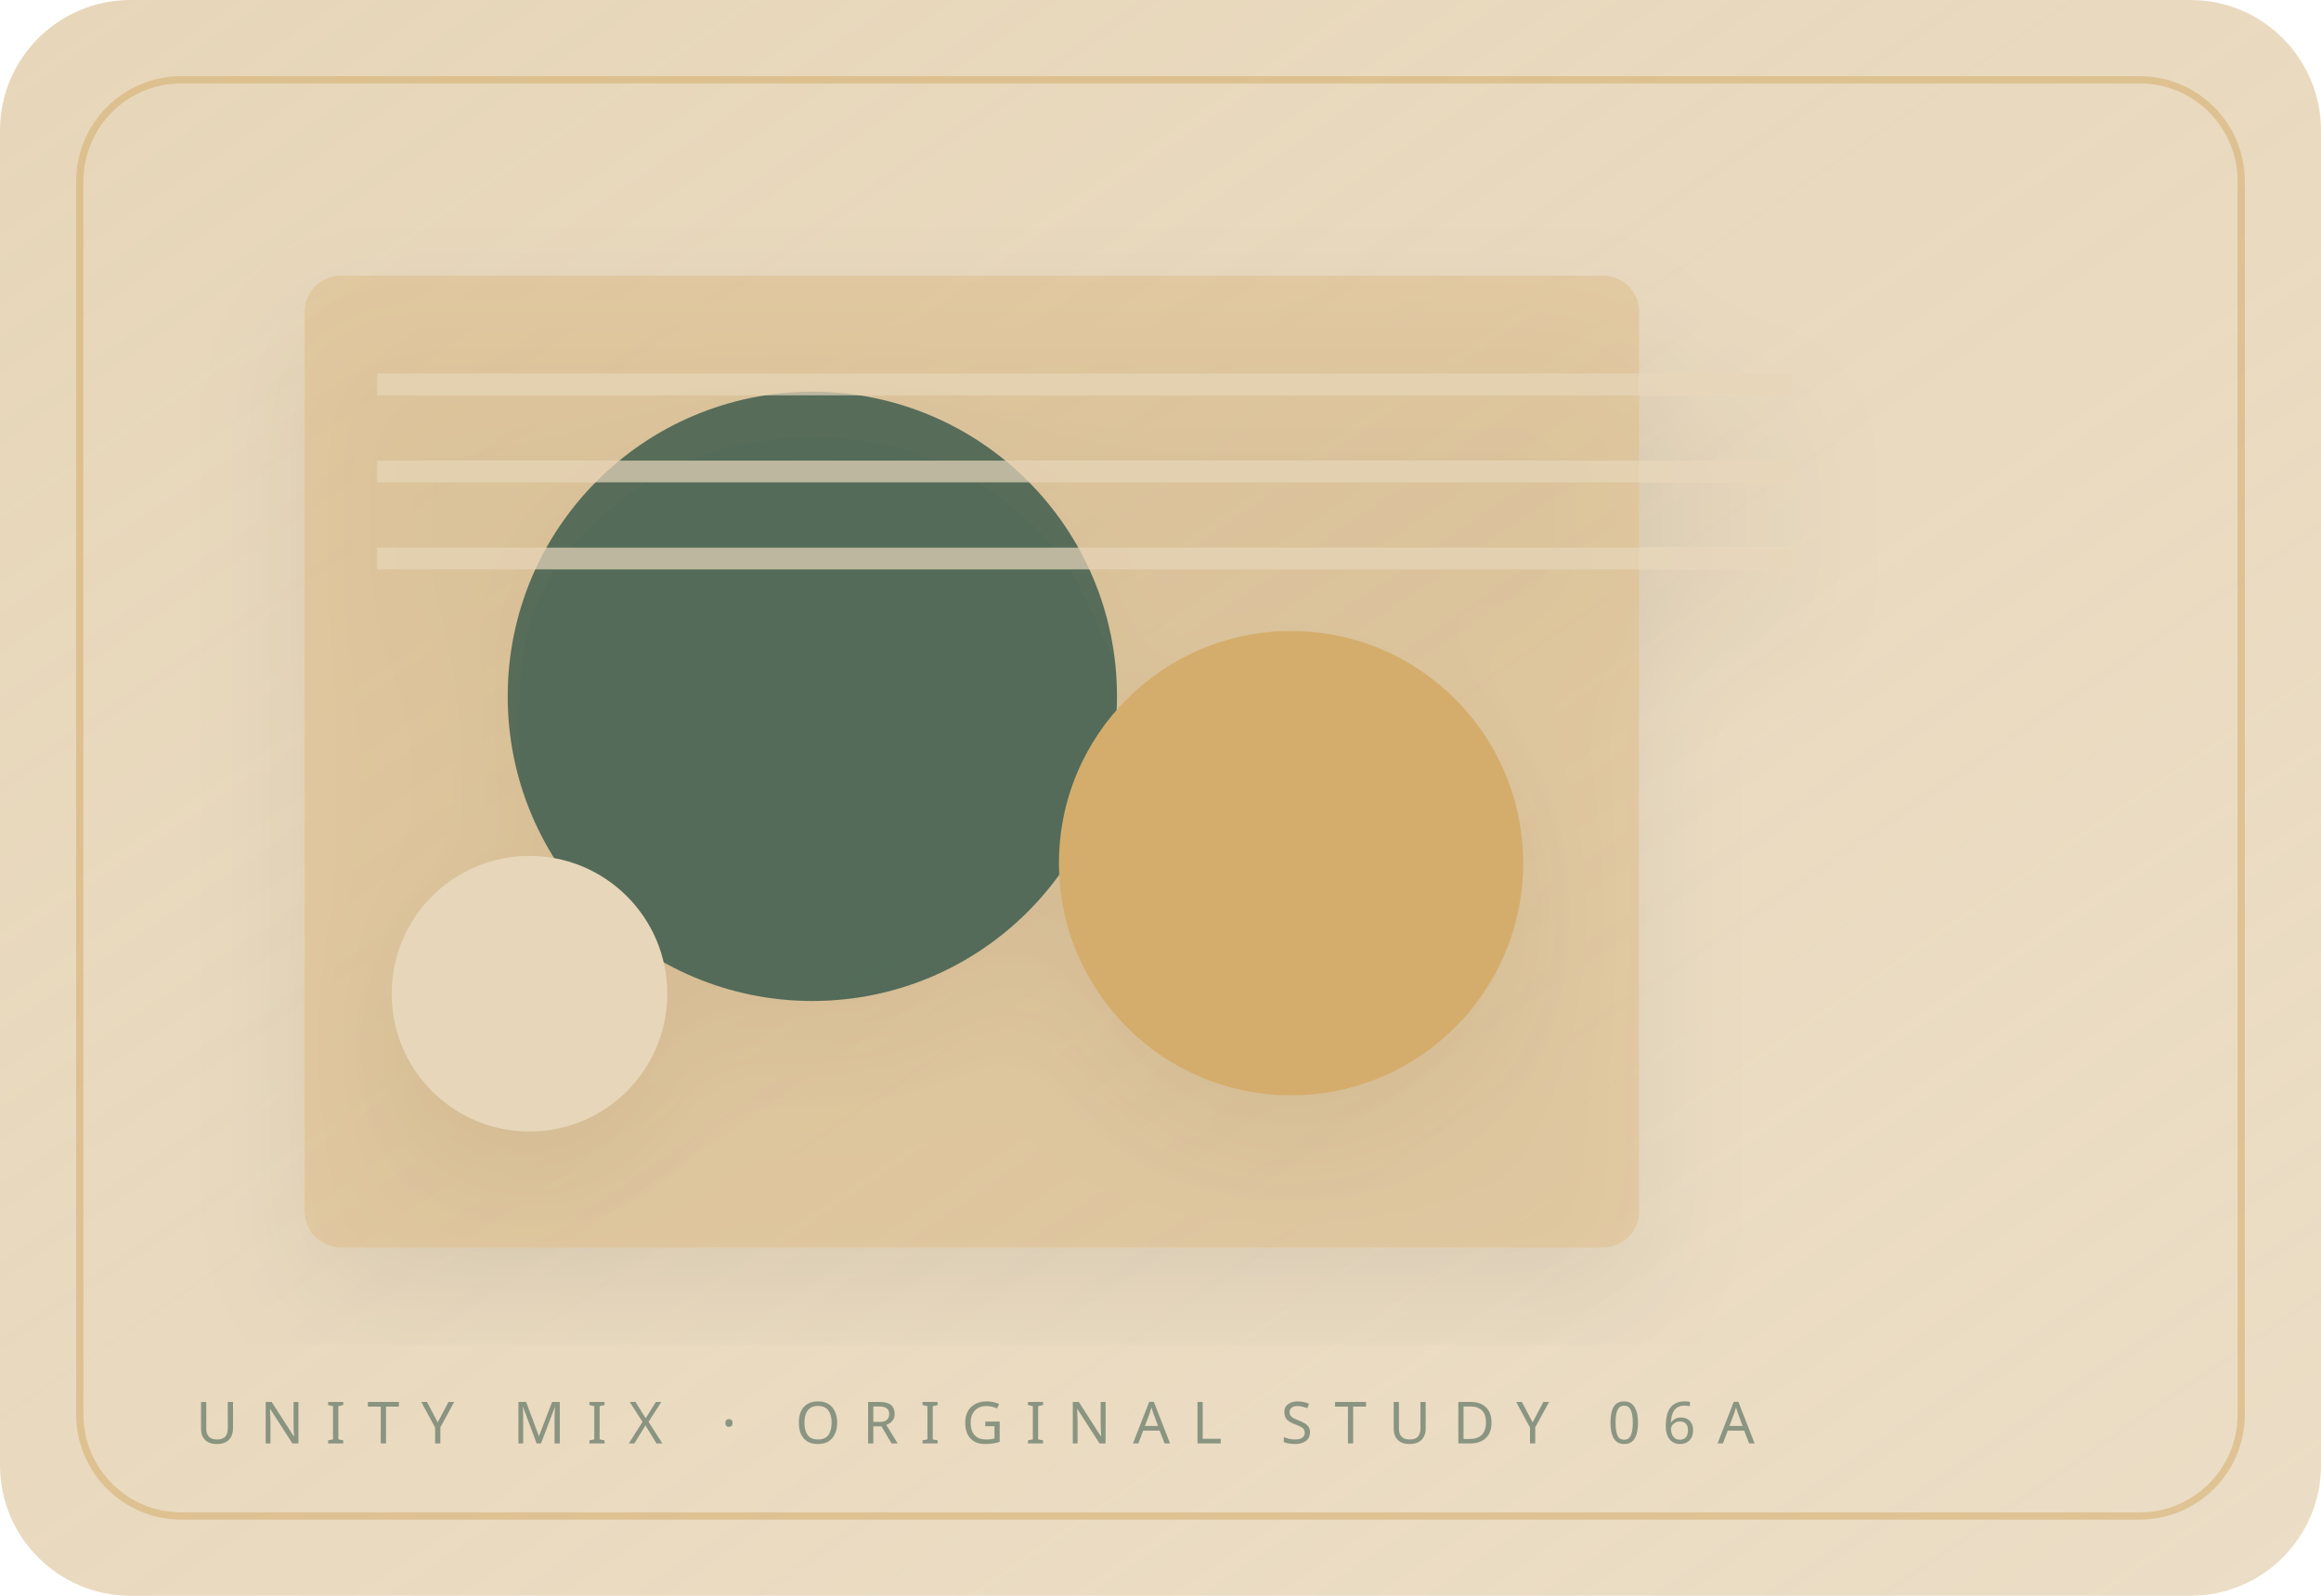
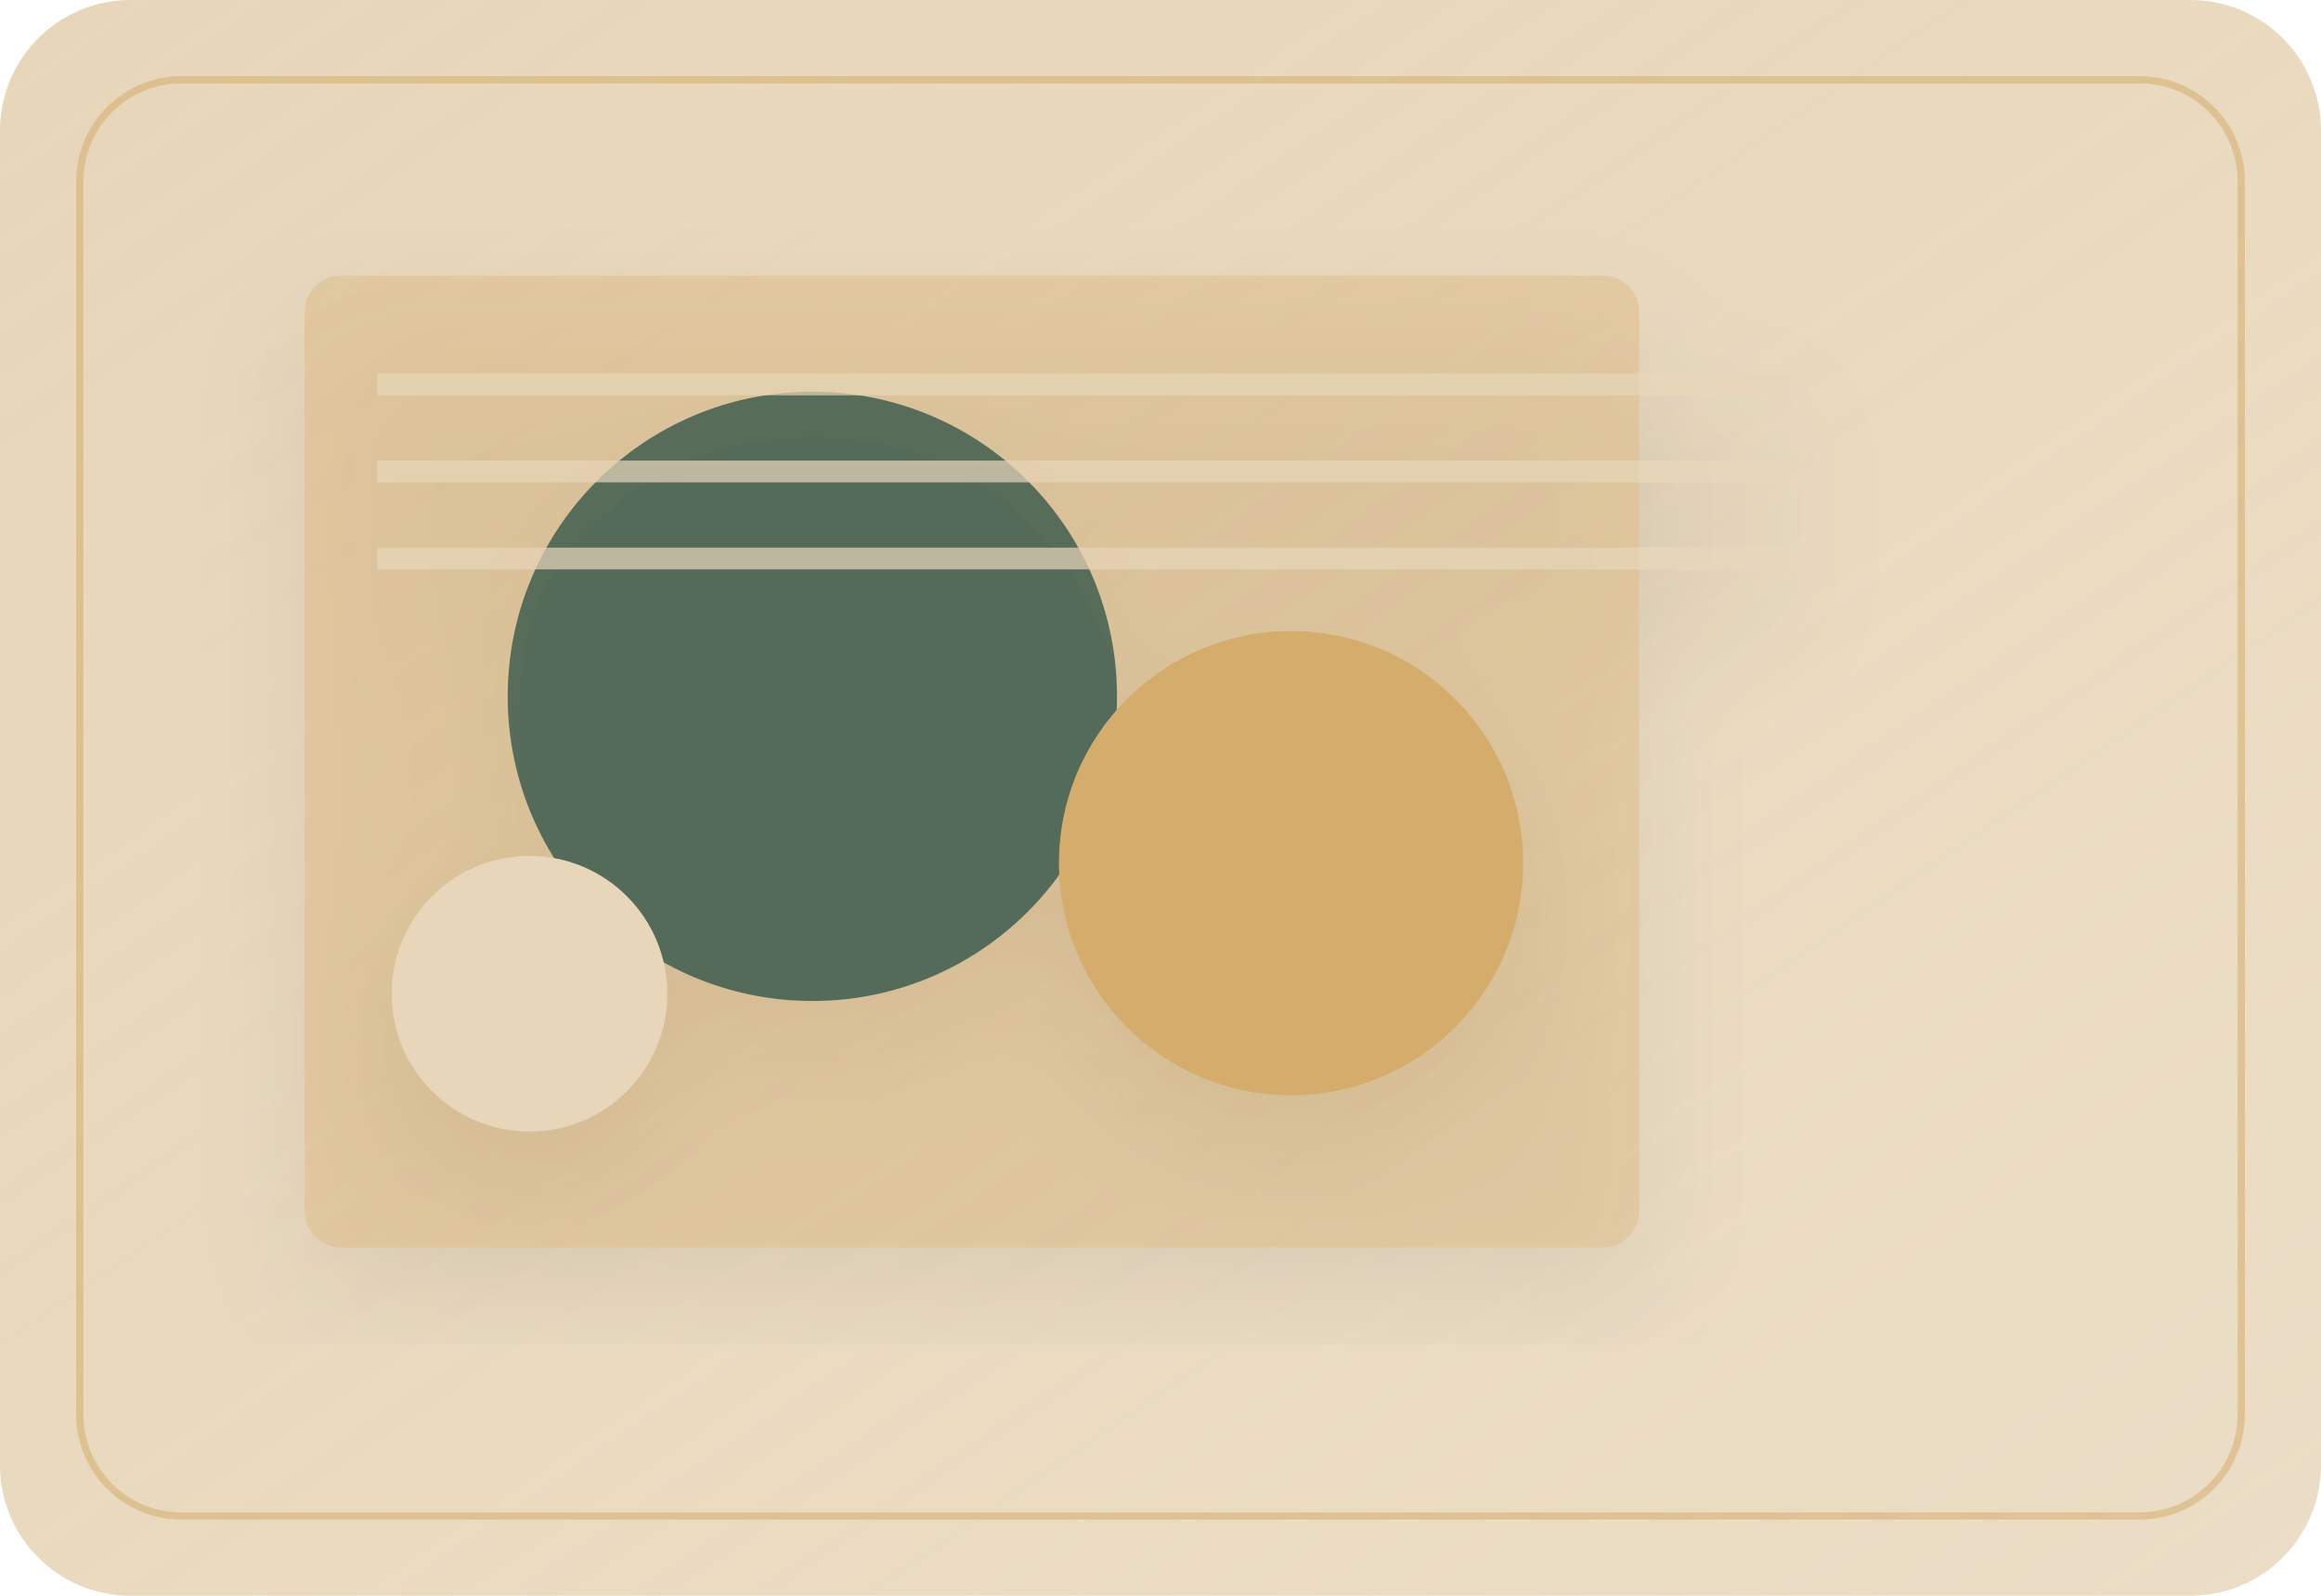
<svg xmlns="http://www.w3.org/2000/svg" width="320" height="220" viewBox="0 0 320 220">
  <defs>
    <linearGradient id="g" x2="1" y2="1">
      <stop stop-color="#e7d6b9" />
      <stop offset="1" stop-color="#e7d6b9" stop-opacity=".82" />
    </linearGradient>
    <filter id="s">
      <feDropShadow dx="0" dy="7" stdDeviation="8" flood-color="#15110d" flood-opacity=".18" />
    </filter>
  </defs>
  <rect width="320" height="220" rx="18" fill="url(#g)" />
  <rect x="11" y="11" width="298" height="198" rx="14" fill="none" stroke="#d4ad6c" stroke-opacity=".55" />
  <g filter="url(#s)">
    <rect x="42" y="38" width="184" height="134" rx="5" fill="#d4ad6c" opacity=".35" />
    <circle cx="112" cy="96" r="42" fill="#3a5b4c" opacity=".82" />
    <circle cx="178" cy="119" r="32" fill="#d4ad6c" />
    <circle cx="73" cy="137" r="19" fill="#e7d6b9" />
    <path d="M52 53 L247 53 M52 65 L247 65 M52 77 L247 77" stroke="#e7d6b9" stroke-width="3" opacity=".7" />
  </g>
-   <text x="27" y="199" font-size="8" letter-spacing="3" font-family="sans-serif" fill="#3a5b4c" opacity=".55">UNITY MIX · ORIGINAL STUDY 06A</text>
</svg>
